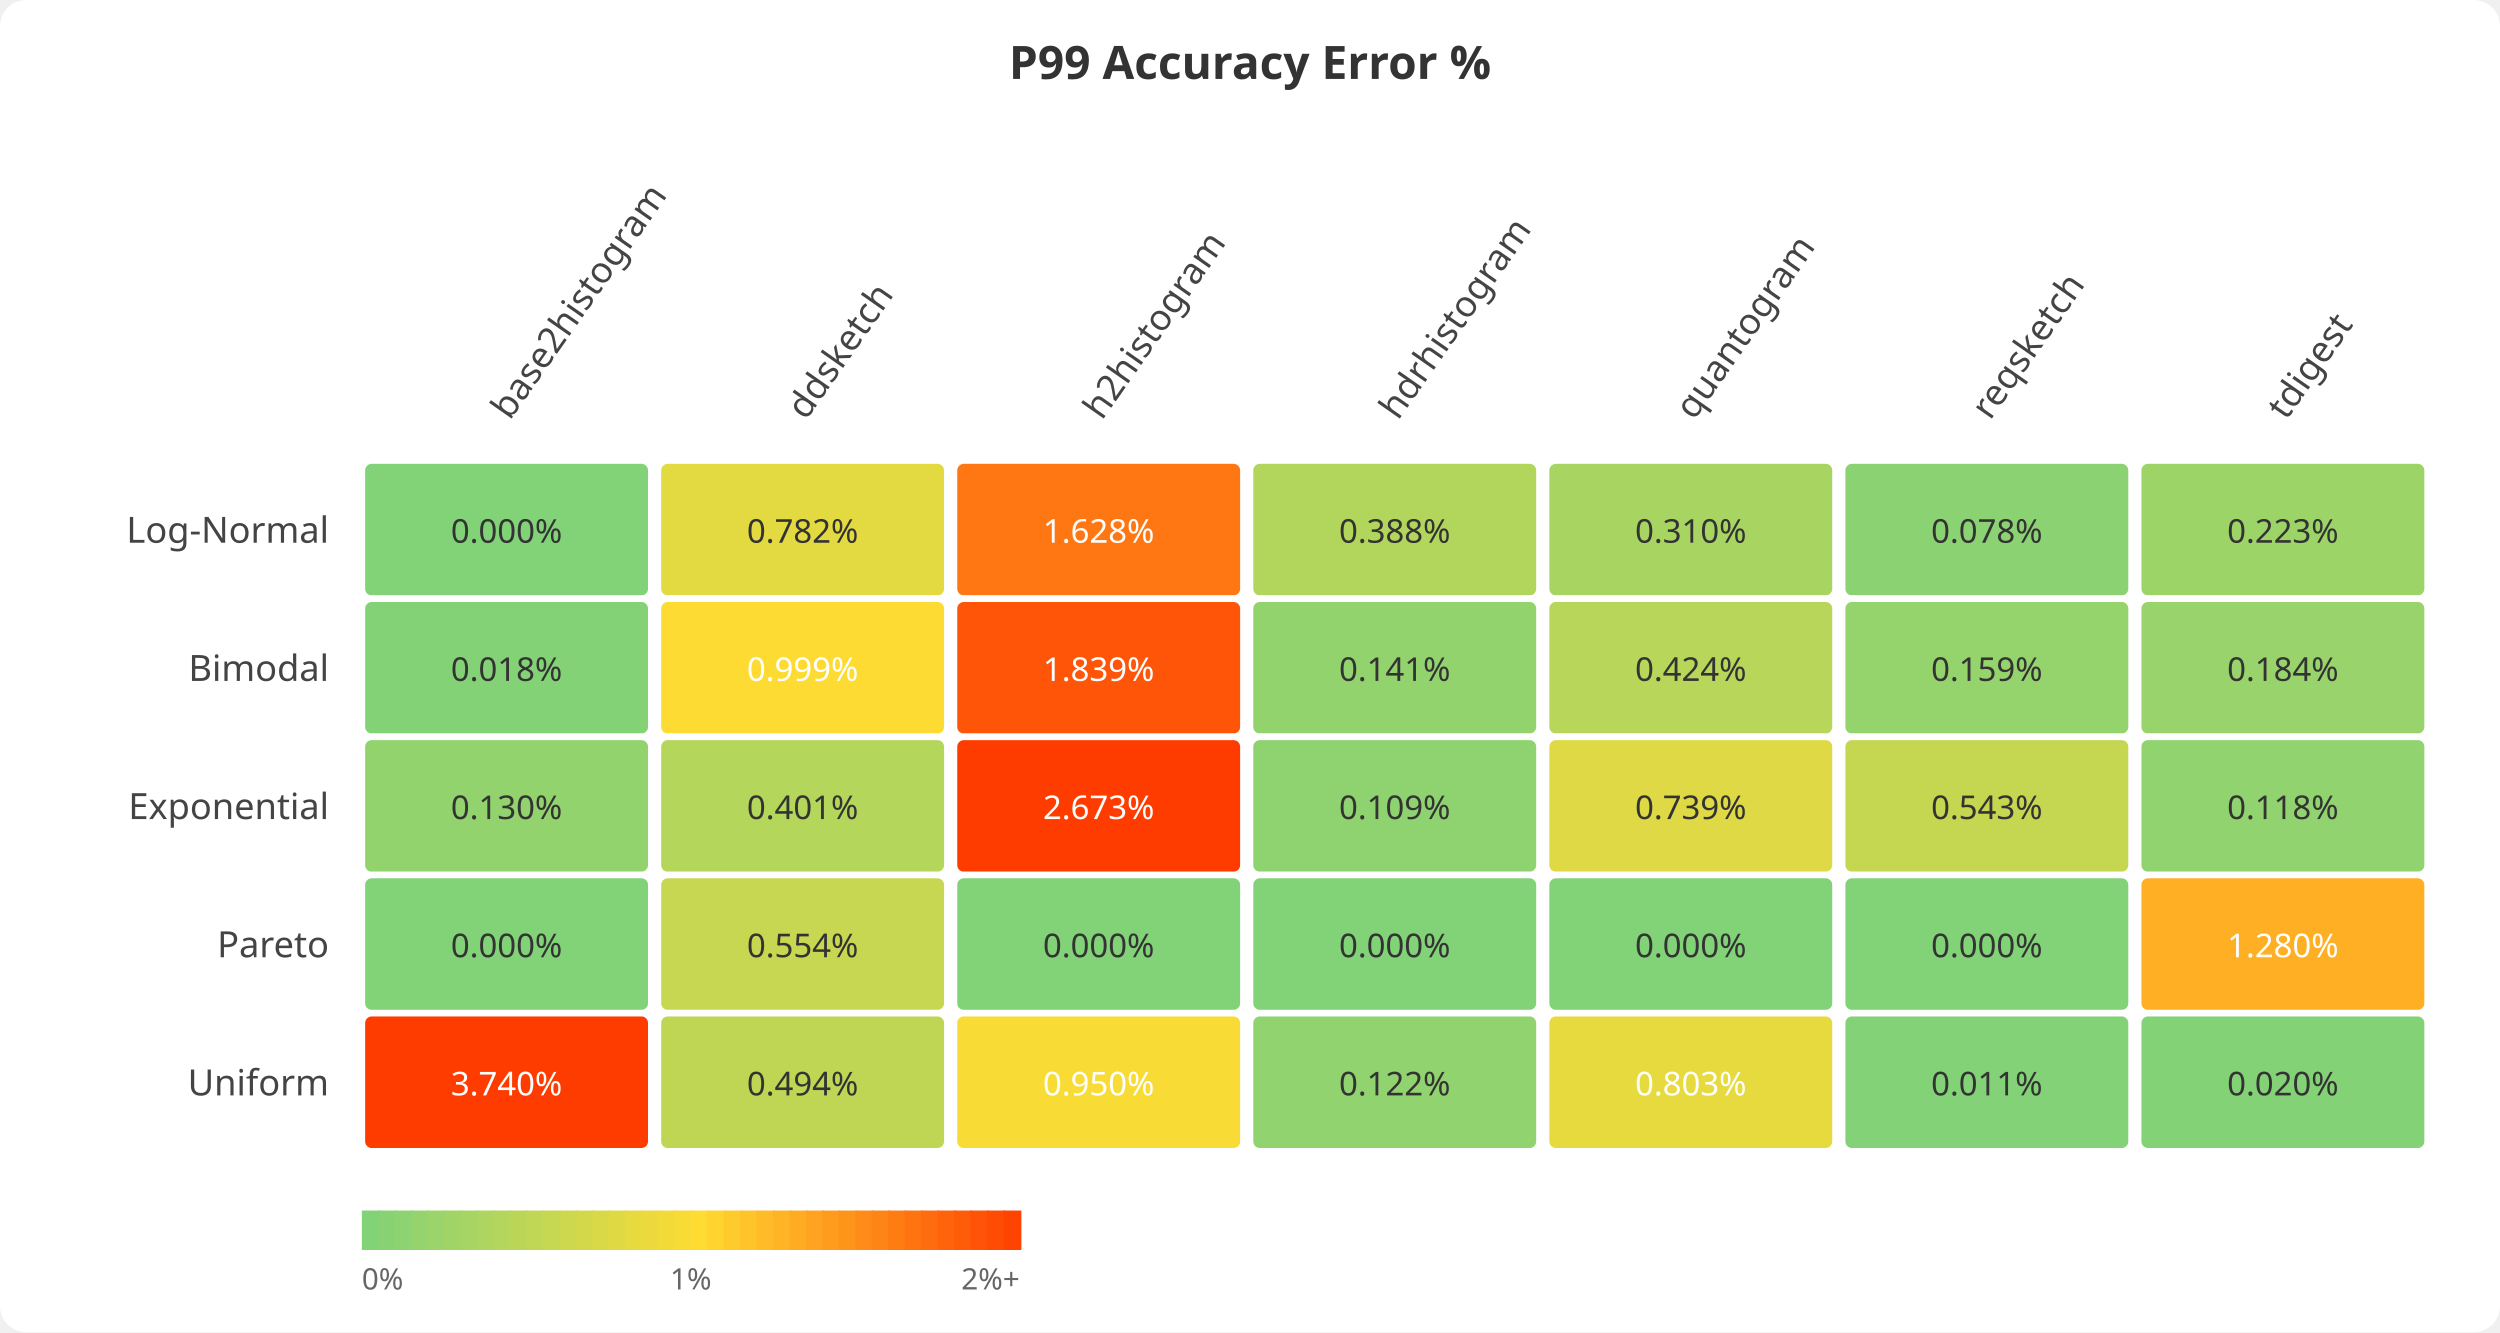
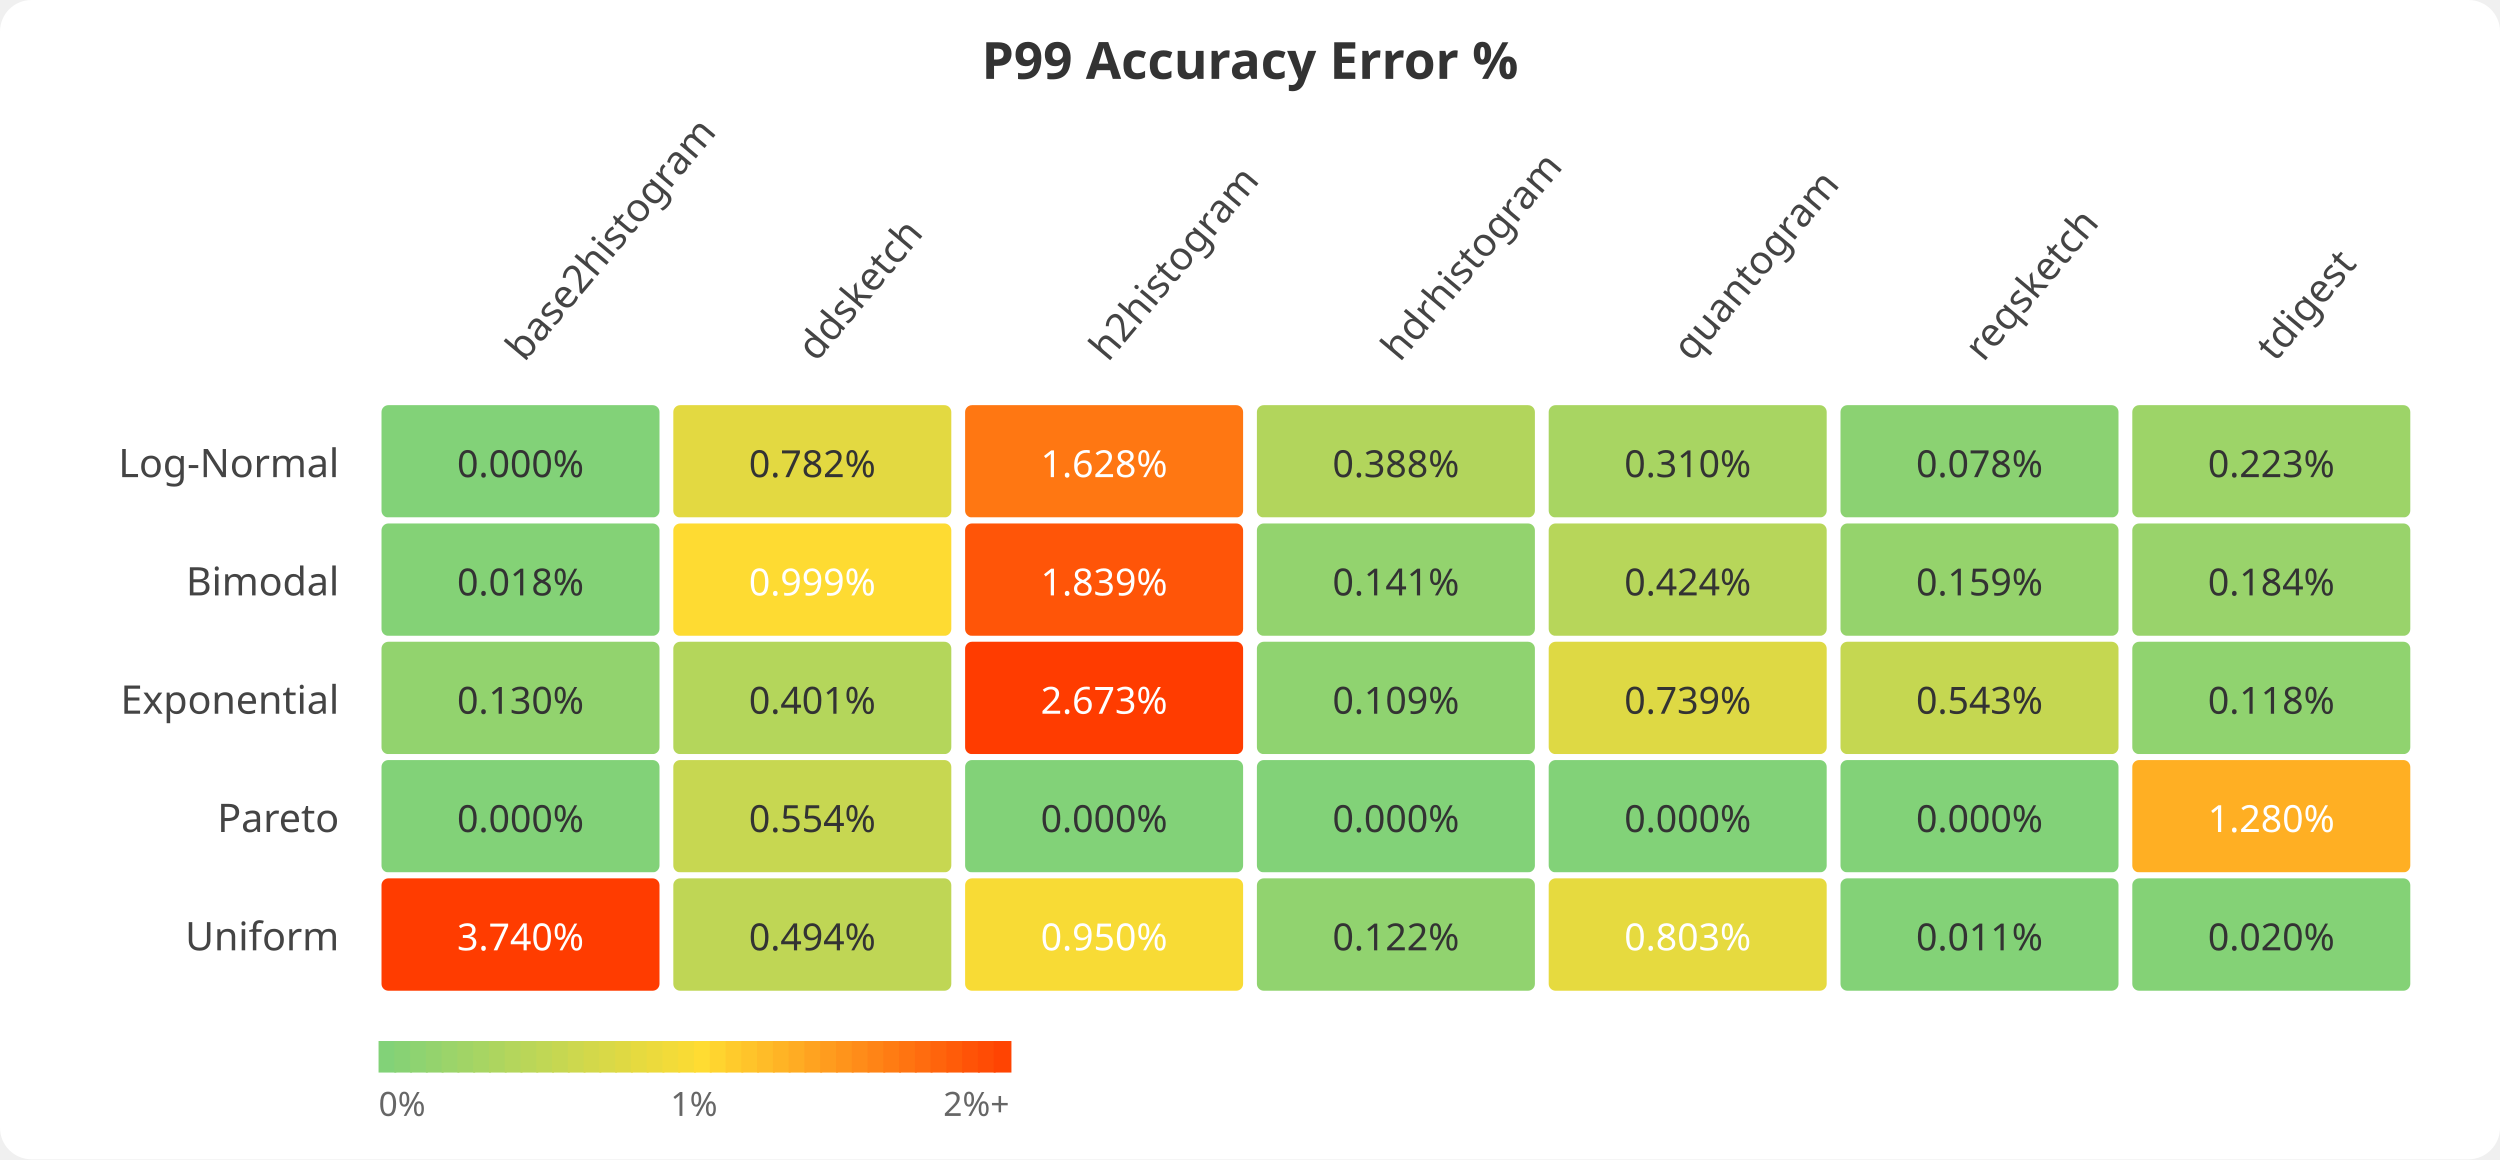
- <svg xmlns="http://www.w3.org/2000/svg" viewBox="0 0 760 405" width="760" height="405">
-   <rect x="0.0" y="0.0" width="760.0" height="405.0" fill="white" rx="8" />
-   <text x="380.0" y="24.0" font-family="system-ui,sans-serif" font-size="14" font-weight="600" fill="#333" text-anchor="middle">P99 Accuracy Error %</text>
-   <text x="155.0" y="128.0" font-family="system-ui,sans-serif" font-size="11" fill="#444" text-anchor="start" transform="rotate(-55,155.0,128.0)">base2histogram</text>
-   <text x="245.0" y="128.0" font-family="system-ui,sans-serif" font-size="11" fill="#444" text-anchor="start" transform="rotate(-55,245.0,128.0)">ddsketch</text>
-   <text x="335.0" y="128.0" font-family="system-ui,sans-serif" font-size="11" fill="#444" text-anchor="start" transform="rotate(-55,335.0,128.0)">h2histogram</text>
-   <text x="425.0" y="128.0" font-family="system-ui,sans-serif" font-size="11" fill="#444" text-anchor="start" transform="rotate(-55,425.0,128.0)">hdrhistogram</text>
-   <text x="515.0" y="128.0" font-family="system-ui,sans-serif" font-size="11" fill="#444" text-anchor="start" transform="rotate(-55,515.0,128.0)">quantogram</text>
-   <text x="605.0" y="128.0" font-family="system-ui,sans-serif" font-size="11" fill="#444" text-anchor="start" transform="rotate(-55,605.0,128.0)">reqsketch</text>
-   <text x="695.0" y="128.0" font-family="system-ui,sans-serif" font-size="11" fill="#444" text-anchor="start" transform="rotate(-55,695.0,128.0)">tdigest</text>
-   <text x="100.0" y="165.0" font-family="system-ui,sans-serif" font-size="11" fill="#444" text-anchor="end">Log-Normal</text>
-   <rect x="110.0" y="140.0" width="88.0" height="42.0" fill="#82d278" stroke="white" stroke-width="2" rx="3" />
-   <text x="154.0" y="165.0" font-family="system-ui,sans-serif" font-size="10" font-weight="500" fill="#333" text-anchor="middle">0.000%</text>
-   <rect x="200.0" y="140.0" width="88.0" height="42.0" fill="#e3d941" stroke="white" stroke-width="2" rx="3" />
-   <text x="244.0" y="165.0" font-family="system-ui,sans-serif" font-size="10" font-weight="500" fill="#333" text-anchor="middle">0.782%</text>
-   <rect x="290.0" y="140.0" width="88.0" height="42.0" fill="#ff7712" stroke="white" stroke-width="2" rx="3" />
-   <text x="334.0" y="165.0" font-family="system-ui,sans-serif" font-size="10" font-weight="500" fill="#fff" text-anchor="middle">1.628%</text>
-   <rect x="380.0" y="140.0" width="88.0" height="42.0" fill="#b2d55c" stroke="white" stroke-width="2" rx="3" />
-   <text x="424.0" y="165.0" font-family="system-ui,sans-serif" font-size="10" font-weight="500" fill="#333" text-anchor="middle">0.388%</text>
-   <rect x="470.0" y="140.0" width="88.0" height="42.0" fill="#a8d562" stroke="white" stroke-width="2" rx="3" />
-   <text x="514.0" y="165.0" font-family="system-ui,sans-serif" font-size="10" font-weight="500" fill="#333" text-anchor="middle">0.310%</text>
-   <rect x="560.0" y="140.0" width="88.0" height="42.0" fill="#8bd272" stroke="white" stroke-width="2" rx="3" />
-   <text x="604.0" y="165.0" font-family="system-ui,sans-serif" font-size="10" font-weight="500" fill="#333" text-anchor="middle">0.078%</text>
-   <rect x="650.0" y="140.0" width="88.0" height="42.0" fill="#9dd468" stroke="white" stroke-width="2" rx="3" />
-   <text x="694.0" y="165.0" font-family="system-ui,sans-serif" font-size="10" font-weight="500" fill="#333" text-anchor="middle">0.223%</text>
-   <text x="100.0" y="207.0" font-family="system-ui,sans-serif" font-size="11" fill="#444" text-anchor="end">Bimodal</text>
-   <rect x="110.0" y="182.0" width="88.0" height="42.0" fill="#84d276" stroke="white" stroke-width="2" rx="3" />
-   <text x="154.0" y="207.0" font-family="system-ui,sans-serif" font-size="10" font-weight="500" fill="#333" text-anchor="middle">0.018%</text>
-   <rect x="200.0" y="182.0" width="88.0" height="42.0" fill="#fedb32" stroke="white" stroke-width="2" rx="3" />
-   <text x="244.0" y="207.0" font-family="system-ui,sans-serif" font-size="10" font-weight="500" fill="#fff" text-anchor="middle">0.999%</text>
-   <rect x="290.0" y="182.0" width="88.0" height="42.0" fill="#ff5508" stroke="white" stroke-width="2" rx="3" />
-   <text x="334.0" y="207.0" font-family="system-ui,sans-serif" font-size="10" font-weight="500" fill="#fff" text-anchor="middle">1.839%</text>
-   <rect x="380.0" y="182.0" width="88.0" height="42.0" fill="#93d36e" stroke="white" stroke-width="2" rx="3" />
-   <text x="424.0" y="207.0" font-family="system-ui,sans-serif" font-size="10" font-weight="500" fill="#333" text-anchor="middle">0.141%</text>
-   <rect x="470.0" y="182.0" width="88.0" height="42.0" fill="#b7d65a" stroke="white" stroke-width="2" rx="3" />
-   <text x="514.0" y="207.0" font-family="system-ui,sans-serif" font-size="10" font-weight="500" fill="#333" text-anchor="middle">0.424%</text>
-   <rect x="560.0" y="182.0" width="88.0" height="42.0" fill="#95d36c" stroke="white" stroke-width="2" rx="3" />
-   <text x="604.0" y="207.0" font-family="system-ui,sans-serif" font-size="10" font-weight="500" fill="#333" text-anchor="middle">0.159%</text>
-   <rect x="650.0" y="182.0" width="88.0" height="42.0" fill="#99d36b" stroke="white" stroke-width="2" rx="3" />
-   <text x="694.0" y="207.0" font-family="system-ui,sans-serif" font-size="10" font-weight="500" fill="#333" text-anchor="middle">0.184%</text>
-   <text x="100.0" y="249.0" font-family="system-ui,sans-serif" font-size="11" fill="#444" text-anchor="end">Exponential</text>
-   <rect x="110.0" y="224.0" width="88.0" height="42.0" fill="#92d36e" stroke="white" stroke-width="2" rx="3" />
-   <text x="154.0" y="249.0" font-family="system-ui,sans-serif" font-size="10" font-weight="500" fill="#333" text-anchor="middle">0.130%</text>
-   <rect x="200.0" y="224.0" width="88.0" height="42.0" fill="#b4d65b" stroke="white" stroke-width="2" rx="3" />
-   <text x="244.0" y="249.0" font-family="system-ui,sans-serif" font-size="10" font-weight="500" fill="#333" text-anchor="middle">0.401%</text>
-   <rect x="290.0" y="224.0" width="88.0" height="42.0" fill="#ff3c00" stroke="white" stroke-width="2" rx="3" />
-   <text x="334.0" y="249.0" font-family="system-ui,sans-serif" font-size="10" font-weight="500" fill="#fff" text-anchor="middle">2.673%</text>
-   <rect x="380.0" y="224.0" width="88.0" height="42.0" fill="#8fd370" stroke="white" stroke-width="2" rx="3" />
-   <text x="424.0" y="249.0" font-family="system-ui,sans-serif" font-size="10" font-weight="500" fill="#333" text-anchor="middle">0.109%</text>
-   <rect x="470.0" y="224.0" width="88.0" height="42.0" fill="#ded944" stroke="white" stroke-width="2" rx="3" />
-   <text x="514.0" y="249.0" font-family="system-ui,sans-serif" font-size="10" font-weight="500" fill="#333" text-anchor="middle">0.739%</text>
-   <rect x="560.0" y="224.0" width="88.0" height="42.0" fill="#c5d751" stroke="white" stroke-width="2" rx="3" />
-   <text x="604.0" y="249.0" font-family="system-ui,sans-serif" font-size="10" font-weight="500" fill="#333" text-anchor="middle">0.543%</text>
-   <rect x="650.0" y="224.0" width="88.0" height="42.0" fill="#90d36f" stroke="white" stroke-width="2" rx="3" />
-   <text x="694.0" y="249.0" font-family="system-ui,sans-serif" font-size="10" font-weight="500" fill="#333" text-anchor="middle">0.118%</text>
-   <text x="100.0" y="291.0" font-family="system-ui,sans-serif" font-size="11" fill="#444" text-anchor="end">Pareto</text>
-   <rect x="110.0" y="266.0" width="88.0" height="42.0" fill="#82d278" stroke="white" stroke-width="2" rx="3" />
-   <text x="154.0" y="291.0" font-family="system-ui,sans-serif" font-size="10" font-weight="500" fill="#333" text-anchor="middle">0.000%</text>
-   <rect x="200.0" y="266.0" width="88.0" height="42.0" fill="#c7d751" stroke="white" stroke-width="2" rx="3" />
-   <text x="244.0" y="291.0" font-family="system-ui,sans-serif" font-size="10" font-weight="500" fill="#333" text-anchor="middle">0.554%</text>
-   <rect x="290.0" y="266.0" width="88.0" height="42.0" fill="#82d278" stroke="white" stroke-width="2" rx="3" />
-   <text x="334.0" y="291.0" font-family="system-ui,sans-serif" font-size="10" font-weight="500" fill="#333" text-anchor="middle">0.000%</text>
-   <rect x="380.0" y="266.0" width="88.0" height="42.0" fill="#82d278" stroke="white" stroke-width="2" rx="3" />
-   <text x="424.0" y="291.0" font-family="system-ui,sans-serif" font-size="10" font-weight="500" fill="#333" text-anchor="middle">0.000%</text>
-   <rect x="470.0" y="266.0" width="88.0" height="42.0" fill="#82d278" stroke="white" stroke-width="2" rx="3" />
-   <text x="514.0" y="291.0" font-family="system-ui,sans-serif" font-size="10" font-weight="500" fill="#333" text-anchor="middle">0.000%</text>
-   <rect x="560.0" y="266.0" width="88.0" height="42.0" fill="#82d278" stroke="white" stroke-width="2" rx="3" />
-   <text x="604.0" y="291.0" font-family="system-ui,sans-serif" font-size="10" font-weight="500" fill="#333" text-anchor="middle">0.000%</text>
-   <rect x="650.0" y="266.0" width="88.0" height="42.0" fill="#ffaf23" stroke="white" stroke-width="2" rx="3" />
-   <text x="694.0" y="291.0" font-family="system-ui,sans-serif" font-size="10" font-weight="500" fill="#fff" text-anchor="middle">1.280%</text>
-   <text x="100.0" y="333.0" font-family="system-ui,sans-serif" font-size="11" fill="#444" text-anchor="end">Uniform</text>
-   <rect x="110.0" y="308.0" width="88.0" height="42.0" fill="#ff3c00" stroke="white" stroke-width="2" rx="3" />
-   <text x="154.0" y="333.0" font-family="system-ui,sans-serif" font-size="10" font-weight="500" fill="#fff" text-anchor="middle">3.740%</text>
-   <rect x="200.0" y="308.0" width="88.0" height="42.0" fill="#bfd655" stroke="white" stroke-width="2" rx="3" />
-   <text x="244.0" y="333.0" font-family="system-ui,sans-serif" font-size="10" font-weight="500" fill="#333" text-anchor="middle">0.494%</text>
-   <rect x="290.0" y="308.0" width="88.0" height="42.0" fill="#f8db35" stroke="white" stroke-width="2" rx="3" />
-   <text x="334.0" y="333.0" font-family="system-ui,sans-serif" font-size="10" font-weight="500" fill="#fff" text-anchor="middle">0.950%</text>
-   <rect x="380.0" y="308.0" width="88.0" height="42.0" fill="#91d36f" stroke="white" stroke-width="2" rx="3" />
-   <text x="424.0" y="333.0" font-family="system-ui,sans-serif" font-size="10" font-weight="500" fill="#333" text-anchor="middle">0.122%</text>
-   <rect x="470.0" y="308.0" width="88.0" height="42.0" fill="#e6da3f" stroke="white" stroke-width="2" rx="3" />
-   <text x="514.0" y="333.0" font-family="system-ui,sans-serif" font-size="10" font-weight="500" fill="#fff" text-anchor="middle">0.803%</text>
-   <rect x="560.0" y="308.0" width="88.0" height="42.0" fill="#83d277" stroke="white" stroke-width="2" rx="3" />
-   <text x="604.0" y="333.0" font-family="system-ui,sans-serif" font-size="10" font-weight="500" fill="#333" text-anchor="middle">0.011%</text>
-   <rect x="650.0" y="308.0" width="88.0" height="42.0" fill="#84d276" stroke="white" stroke-width="2" rx="3" />
-   <text x="694.0" y="333.0" font-family="system-ui,sans-serif" font-size="10" font-weight="500" fill="#333" text-anchor="middle">0.020%</text>
-   <rect x="110.0" y="368.0" width="5.5" height="12.0" fill="#82d278" />
-   <rect x="115.0" y="368.0" width="5.5" height="12.0" fill="#88d274" />
-   <rect x="120.0" y="368.0" width="5.5" height="12.0" fill="#8ed371" />
-   <rect x="125.0" y="368.0" width="5.5" height="12.0" fill="#94d36d" />
-   <rect x="130.0" y="368.0" width="5.5" height="12.0" fill="#9bd46a" />
-   <rect x="135.0" y="368.0" width="5.5" height="12.0" fill="#a1d466" />
-   <rect x="140.0" y="368.0" width="5.5" height="12.0" fill="#a7d563" />
-   <rect x="145.0" y="368.0" width="5.5" height="12.0" fill="#add55f" />
-   <rect x="150.0" y="368.0" width="5.5" height="12.0" fill="#b4d65c" />
-   <rect x="155.0" y="368.0" width="5.5" height="12.0" fill="#bad658" />
-   <rect x="160.0" y="368.0" width="5.5" height="12.0" fill="#c0d755" />
-   <rect x="165.0" y="368.0" width="5.5" height="12.0" fill="#c6d751" />
-   <rect x="170.0" y="368.0" width="5.5" height="12.0" fill="#cdd84e" />
-   <rect x="175.0" y="368.0" width="5.5" height="12.0" fill="#d3d84a" />
-   <rect x="180.0" y="368.0" width="5.5" height="12.0" fill="#d9d947" />
-   <rect x="185.0" y="368.0" width="5.5" height="12.0" fill="#dfd943" />
-   <rect x="190.0" y="368.0" width="5.5" height="12.0" fill="#e6da3f" />
-   <rect x="195.0" y="368.0" width="5.5" height="12.0" fill="#ecda3c" />
-   <rect x="200.0" y="368.0" width="5.5" height="12.0" fill="#f2db39" />
-   <rect x="205.0" y="368.0" width="5.5" height="12.0" fill="#f8db35" />
-   <rect x="210.0" y="368.0" width="5.5" height="12.0" fill="#ffdc32" />
-   <rect x="215.0" y="368.0" width="5.5" height="12.0" fill="#ffd42f" />
-   <rect x="220.0" y="368.0" width="5.5" height="12.0" fill="#ffcb2c" />
-   <rect x="225.0" y="368.0" width="5.5" height="12.0" fill="#ffc42a" />
-   <rect x="230.0" y="368.0" width="5.5" height="12.0" fill="#ffbc28" />
-   <rect x="235.0" y="368.0" width="5.5" height="12.0" fill="#ffb425" />
-   <rect x="240.0" y="368.0" width="5.5" height="12.0" fill="#ffac23" />
-   <rect x="245.0" y="368.0" width="5.5" height="12.0" fill="#ffa320" />
-   <rect x="250.0" y="368.0" width="5.5" height="12.0" fill="#ff9c1e" />
-   <rect x="255.0" y="368.0" width="5.5" height="12.0" fill="#ff941b" />
-   <rect x="260.0" y="368.0" width="5.5" height="12.0" fill="#ff8c19" />
-   <rect x="265.0" y="368.0" width="5.5" height="12.0" fill="#ff8416" />
-   <rect x="270.0" y="368.0" width="5.5" height="12.0" fill="#ff7c13" />
-   <rect x="275.0" y="368.0" width="5.5" height="12.0" fill="#ff7411" />
-   <rect x="280.0" y="368.0" width="5.5" height="12.0" fill="#ff6c0f" />
-   <rect x="285.0" y="368.0" width="5.5" height="12.0" fill="#ff640c" />
-   <rect x="290.0" y="368.0" width="5.5" height="12.0" fill="#ff5c09" />
-   <rect x="295.0" y="368.0" width="5.5" height="12.0" fill="#ff5307" />
-   <rect x="300.0" y="368.0" width="5.5" height="12.0" fill="#ff4c05" />
-   <rect x="305.0" y="368.0" width="5.5" height="12.0" fill="#ff4402" />
-   <text x="110.0" y="392.0" font-family="system-ui,sans-serif" font-size="9" fill="#666">0%</text>
-   <text x="210.0" y="392.0" font-family="system-ui,sans-serif" font-size="9" fill="#666" text-anchor="middle">1%</text>
-   <text x="310.0" y="392.0" font-family="system-ui,sans-serif" font-size="9" fill="#666" text-anchor="end">2%+</text>
+ <svg xmlns="http://www.w3.org/2000/svg" viewBox="0 0 634 294" width="634" height="294">
+   <rect x="0.0" y="0.0" width="634.0" height="294.0" fill="white" rx="8" />
+   <text x="317.0" y="20.0" font-family="system-ui,sans-serif" font-size="13" font-weight="600" fill="#333" text-anchor="middle">P99 Accuracy Error %</text>
+   <text x="133.0" y="92.0" font-family="system-ui,sans-serif" font-size="10" fill="#444" text-anchor="start" transform="rotate(-50,133.0,92.0)">base2histogram</text>
+   <text x="207.0" y="92.0" font-family="system-ui,sans-serif" font-size="10" fill="#444" text-anchor="start" transform="rotate(-50,207.0,92.0)">ddsketch</text>
+   <text x="281.0" y="92.0" font-family="system-ui,sans-serif" font-size="10" fill="#444" text-anchor="start" transform="rotate(-50,281.0,92.0)">h2histogram</text>
+   <text x="355.0" y="92.0" font-family="system-ui,sans-serif" font-size="10" fill="#444" text-anchor="start" transform="rotate(-50,355.0,92.0)">hdrhistogram</text>
+   <text x="429.0" y="92.0" font-family="system-ui,sans-serif" font-size="10" fill="#444" text-anchor="start" transform="rotate(-50,429.0,92.0)">quantogram</text>
+   <text x="503.0" y="92.0" font-family="system-ui,sans-serif" font-size="10" fill="#444" text-anchor="start" transform="rotate(-50,503.0,92.0)">reqsketch</text>
+   <text x="577.0" y="92.0" font-family="system-ui,sans-serif" font-size="10" fill="#444" text-anchor="start" transform="rotate(-50,577.0,92.0)">tdigest</text>
+   <text x="86.0" y="121.0" font-family="system-ui,sans-serif" font-size="10" fill="#444" text-anchor="end">Log-Normal</text>
+   <rect x="96.0" y="102.0" width="72.0" height="30.0" fill="#82d278" stroke="white" stroke-width="1.5" rx="2.5" />
+   <text x="132.0" y="121.0" font-family="system-ui,sans-serif" font-size="9.5" font-weight="500" fill="#333" text-anchor="middle">0.000%</text>
+   <rect x="170.0" y="102.0" width="72.0" height="30.0" fill="#e3d941" stroke="white" stroke-width="1.5" rx="2.5" />
+   <text x="206.0" y="121.0" font-family="system-ui,sans-serif" font-size="9.5" font-weight="500" fill="#333" text-anchor="middle">0.782%</text>
+   <rect x="244.0" y="102.0" width="72.0" height="30.0" fill="#ff7712" stroke="white" stroke-width="1.5" rx="2.5" />
+   <text x="280.0" y="121.0" font-family="system-ui,sans-serif" font-size="9.5" font-weight="500" fill="#fff" text-anchor="middle">1.628%</text>
+   <rect x="318.0" y="102.0" width="72.0" height="30.0" fill="#b2d55c" stroke="white" stroke-width="1.5" rx="2.5" />
+   <text x="354.0" y="121.0" font-family="system-ui,sans-serif" font-size="9.5" font-weight="500" fill="#333" text-anchor="middle">0.388%</text>
+   <rect x="392.0" y="102.0" width="72.0" height="30.0" fill="#a8d562" stroke="white" stroke-width="1.5" rx="2.5" />
+   <text x="428.0" y="121.0" font-family="system-ui,sans-serif" font-size="9.5" font-weight="500" fill="#333" text-anchor="middle">0.310%</text>
+   <rect x="466.0" y="102.0" width="72.0" height="30.0" fill="#8bd272" stroke="white" stroke-width="1.5" rx="2.5" />
+   <text x="502.0" y="121.0" font-family="system-ui,sans-serif" font-size="9.5" font-weight="500" fill="#333" text-anchor="middle">0.078%</text>
+   <rect x="540.0" y="102.0" width="72.0" height="30.0" fill="#9dd468" stroke="white" stroke-width="1.5" rx="2.5" />
+   <text x="576.0" y="121.0" font-family="system-ui,sans-serif" font-size="9.5" font-weight="500" fill="#333" text-anchor="middle">0.223%</text>
+   <text x="86.0" y="151.0" font-family="system-ui,sans-serif" font-size="10" fill="#444" text-anchor="end">Bimodal</text>
+   <rect x="96.0" y="132.0" width="72.0" height="30.0" fill="#84d276" stroke="white" stroke-width="1.5" rx="2.5" />
+   <text x="132.0" y="151.0" font-family="system-ui,sans-serif" font-size="9.5" font-weight="500" fill="#333" text-anchor="middle">0.018%</text>
+   <rect x="170.0" y="132.0" width="72.0" height="30.0" fill="#fedb32" stroke="white" stroke-width="1.5" rx="2.5" />
+   <text x="206.0" y="151.0" font-family="system-ui,sans-serif" font-size="9.5" font-weight="500" fill="#fff" text-anchor="middle">0.999%</text>
+   <rect x="244.0" y="132.0" width="72.0" height="30.0" fill="#ff5508" stroke="white" stroke-width="1.5" rx="2.5" />
+   <text x="280.0" y="151.0" font-family="system-ui,sans-serif" font-size="9.5" font-weight="500" fill="#fff" text-anchor="middle">1.839%</text>
+   <rect x="318.0" y="132.0" width="72.0" height="30.0" fill="#93d36e" stroke="white" stroke-width="1.5" rx="2.5" />
+   <text x="354.0" y="151.0" font-family="system-ui,sans-serif" font-size="9.5" font-weight="500" fill="#333" text-anchor="middle">0.141%</text>
+   <rect x="392.0" y="132.0" width="72.0" height="30.0" fill="#b7d65a" stroke="white" stroke-width="1.5" rx="2.5" />
+   <text x="428.0" y="151.0" font-family="system-ui,sans-serif" font-size="9.5" font-weight="500" fill="#333" text-anchor="middle">0.424%</text>
+   <rect x="466.0" y="132.0" width="72.0" height="30.0" fill="#95d36c" stroke="white" stroke-width="1.5" rx="2.5" />
+   <text x="502.0" y="151.0" font-family="system-ui,sans-serif" font-size="9.5" font-weight="500" fill="#333" text-anchor="middle">0.159%</text>
+   <rect x="540.0" y="132.0" width="72.0" height="30.0" fill="#99d36b" stroke="white" stroke-width="1.5" rx="2.5" />
+   <text x="576.0" y="151.0" font-family="system-ui,sans-serif" font-size="9.5" font-weight="500" fill="#333" text-anchor="middle">0.184%</text>
+   <text x="86.0" y="181.0" font-family="system-ui,sans-serif" font-size="10" fill="#444" text-anchor="end">Exponential</text>
+   <rect x="96.0" y="162.0" width="72.0" height="30.0" fill="#92d36e" stroke="white" stroke-width="1.5" rx="2.5" />
+   <text x="132.0" y="181.0" font-family="system-ui,sans-serif" font-size="9.5" font-weight="500" fill="#333" text-anchor="middle">0.130%</text>
+   <rect x="170.0" y="162.0" width="72.0" height="30.0" fill="#b4d65b" stroke="white" stroke-width="1.5" rx="2.5" />
+   <text x="206.0" y="181.0" font-family="system-ui,sans-serif" font-size="9.5" font-weight="500" fill="#333" text-anchor="middle">0.401%</text>
+   <rect x="244.0" y="162.0" width="72.0" height="30.0" fill="#ff3c00" stroke="white" stroke-width="1.5" rx="2.5" />
+   <text x="280.0" y="181.0" font-family="system-ui,sans-serif" font-size="9.5" font-weight="500" fill="#fff" text-anchor="middle">2.673%</text>
+   <rect x="318.0" y="162.0" width="72.0" height="30.0" fill="#8fd370" stroke="white" stroke-width="1.5" rx="2.5" />
+   <text x="354.0" y="181.0" font-family="system-ui,sans-serif" font-size="9.5" font-weight="500" fill="#333" text-anchor="middle">0.109%</text>
+   <rect x="392.0" y="162.0" width="72.0" height="30.0" fill="#ded944" stroke="white" stroke-width="1.5" rx="2.5" />
+   <text x="428.0" y="181.0" font-family="system-ui,sans-serif" font-size="9.5" font-weight="500" fill="#333" text-anchor="middle">0.739%</text>
+   <rect x="466.0" y="162.0" width="72.0" height="30.0" fill="#c5d751" stroke="white" stroke-width="1.5" rx="2.5" />
+   <text x="502.0" y="181.0" font-family="system-ui,sans-serif" font-size="9.5" font-weight="500" fill="#333" text-anchor="middle">0.543%</text>
+   <rect x="540.0" y="162.0" width="72.0" height="30.0" fill="#90d36f" stroke="white" stroke-width="1.5" rx="2.5" />
+   <text x="576.0" y="181.0" font-family="system-ui,sans-serif" font-size="9.5" font-weight="500" fill="#333" text-anchor="middle">0.118%</text>
+   <text x="86.0" y="211.0" font-family="system-ui,sans-serif" font-size="10" fill="#444" text-anchor="end">Pareto</text>
+   <rect x="96.0" y="192.0" width="72.0" height="30.0" fill="#82d278" stroke="white" stroke-width="1.5" rx="2.5" />
+   <text x="132.0" y="211.0" font-family="system-ui,sans-serif" font-size="9.5" font-weight="500" fill="#333" text-anchor="middle">0.000%</text>
+   <rect x="170.0" y="192.0" width="72.0" height="30.0" fill="#c7d751" stroke="white" stroke-width="1.5" rx="2.5" />
+   <text x="206.0" y="211.0" font-family="system-ui,sans-serif" font-size="9.5" font-weight="500" fill="#333" text-anchor="middle">0.554%</text>
+   <rect x="244.0" y="192.0" width="72.0" height="30.0" fill="#82d278" stroke="white" stroke-width="1.5" rx="2.5" />
+   <text x="280.0" y="211.0" font-family="system-ui,sans-serif" font-size="9.5" font-weight="500" fill="#333" text-anchor="middle">0.000%</text>
+   <rect x="318.0" y="192.0" width="72.0" height="30.0" fill="#82d278" stroke="white" stroke-width="1.5" rx="2.5" />
+   <text x="354.0" y="211.0" font-family="system-ui,sans-serif" font-size="9.5" font-weight="500" fill="#333" text-anchor="middle">0.000%</text>
+   <rect x="392.0" y="192.0" width="72.0" height="30.0" fill="#82d278" stroke="white" stroke-width="1.5" rx="2.5" />
+   <text x="428.0" y="211.0" font-family="system-ui,sans-serif" font-size="9.5" font-weight="500" fill="#333" text-anchor="middle">0.000%</text>
+   <rect x="466.0" y="192.0" width="72.0" height="30.0" fill="#82d278" stroke="white" stroke-width="1.5" rx="2.5" />
+   <text x="502.0" y="211.0" font-family="system-ui,sans-serif" font-size="9.5" font-weight="500" fill="#333" text-anchor="middle">0.000%</text>
+   <rect x="540.0" y="192.0" width="72.0" height="30.0" fill="#ffaf23" stroke="white" stroke-width="1.5" rx="2.5" />
+   <text x="576.0" y="211.0" font-family="system-ui,sans-serif" font-size="9.5" font-weight="500" fill="#fff" text-anchor="middle">1.280%</text>
+   <text x="86.0" y="241.0" font-family="system-ui,sans-serif" font-size="10" fill="#444" text-anchor="end">Uniform</text>
+   <rect x="96.0" y="222.0" width="72.0" height="30.0" fill="#ff3c00" stroke="white" stroke-width="1.5" rx="2.5" />
+   <text x="132.0" y="241.0" font-family="system-ui,sans-serif" font-size="9.5" font-weight="500" fill="#fff" text-anchor="middle">3.740%</text>
+   <rect x="170.0" y="222.0" width="72.0" height="30.0" fill="#bfd655" stroke="white" stroke-width="1.5" rx="2.5" />
+   <text x="206.0" y="241.0" font-family="system-ui,sans-serif" font-size="9.5" font-weight="500" fill="#333" text-anchor="middle">0.494%</text>
+   <rect x="244.0" y="222.0" width="72.0" height="30.0" fill="#f8db35" stroke="white" stroke-width="1.5" rx="2.5" />
+   <text x="280.0" y="241.0" font-family="system-ui,sans-serif" font-size="9.5" font-weight="500" fill="#fff" text-anchor="middle">0.950%</text>
+   <rect x="318.0" y="222.0" width="72.0" height="30.0" fill="#91d36f" stroke="white" stroke-width="1.5" rx="2.5" />
+   <text x="354.0" y="241.0" font-family="system-ui,sans-serif" font-size="9.5" font-weight="500" fill="#333" text-anchor="middle">0.122%</text>
+   <rect x="392.0" y="222.0" width="72.0" height="30.0" fill="#e6da3f" stroke="white" stroke-width="1.5" rx="2.5" />
+   <text x="428.0" y="241.0" font-family="system-ui,sans-serif" font-size="9.5" font-weight="500" fill="#fff" text-anchor="middle">0.803%</text>
+   <rect x="466.0" y="222.0" width="72.0" height="30.0" fill="#83d277" stroke="white" stroke-width="1.5" rx="2.5" />
+   <text x="502.0" y="241.0" font-family="system-ui,sans-serif" font-size="9.5" font-weight="500" fill="#333" text-anchor="middle">0.011%</text>
+   <rect x="540.0" y="222.0" width="72.0" height="30.0" fill="#84d276" stroke="white" stroke-width="1.5" rx="2.5" />
+   <text x="576.0" y="241.0" font-family="system-ui,sans-serif" font-size="9.5" font-weight="500" fill="#333" text-anchor="middle">0.020%</text>
+   <rect x="96.0" y="264.0" width="4.5" height="8.0" fill="#82d278" />
+   <rect x="100.0" y="264.0" width="4.5" height="8.0" fill="#88d274" />
+   <rect x="104.0" y="264.0" width="4.5" height="8.0" fill="#8ed371" />
+   <rect x="108.0" y="264.0" width="4.5" height="8.0" fill="#94d36d" />
+   <rect x="112.0" y="264.0" width="4.5" height="8.0" fill="#9bd46a" />
+   <rect x="116.0" y="264.0" width="4.5" height="8.0" fill="#a1d466" />
+   <rect x="120.0" y="264.0" width="4.5" height="8.0" fill="#a7d563" />
+   <rect x="124.0" y="264.0" width="4.5" height="8.0" fill="#add55f" />
+   <rect x="128.0" y="264.0" width="4.5" height="8.0" fill="#b4d65c" />
+   <rect x="132.0" y="264.0" width="4.5" height="8.0" fill="#bad658" />
+   <rect x="136.0" y="264.0" width="4.5" height="8.0" fill="#c0d755" />
+   <rect x="140.0" y="264.0" width="4.5" height="8.0" fill="#c6d751" />
+   <rect x="144.0" y="264.0" width="4.5" height="8.0" fill="#cdd84e" />
+   <rect x="148.0" y="264.0" width="4.5" height="8.0" fill="#d3d84a" />
+   <rect x="152.0" y="264.0" width="4.5" height="8.0" fill="#d9d947" />
+   <rect x="156.0" y="264.0" width="4.5" height="8.0" fill="#dfd943" />
+   <rect x="160.0" y="264.0" width="4.5" height="8.0" fill="#e6da3f" />
+   <rect x="164.0" y="264.0" width="4.5" height="8.0" fill="#ecda3c" />
+   <rect x="168.0" y="264.0" width="4.5" height="8.0" fill="#f2db39" />
+   <rect x="172.0" y="264.0" width="4.5" height="8.0" fill="#f8db35" />
+   <rect x="176.0" y="264.0" width="4.5" height="8.0" fill="#ffdc32" />
+   <rect x="180.0" y="264.0" width="4.5" height="8.0" fill="#ffd42f" />
+   <rect x="184.0" y="264.0" width="4.5" height="8.0" fill="#ffcb2c" />
+   <rect x="188.0" y="264.0" width="4.5" height="8.0" fill="#ffc42a" />
+   <rect x="192.0" y="264.0" width="4.5" height="8.0" fill="#ffbc28" />
+   <rect x="196.0" y="264.0" width="4.5" height="8.0" fill="#ffb425" />
+   <rect x="200.0" y="264.0" width="4.5" height="8.0" fill="#ffac23" />
+   <rect x="204.0" y="264.0" width="4.5" height="8.0" fill="#ffa320" />
+   <rect x="208.0" y="264.0" width="4.5" height="8.0" fill="#ff9c1e" />
+   <rect x="212.0" y="264.0" width="4.5" height="8.0" fill="#ff941b" />
+   <rect x="216.0" y="264.0" width="4.5" height="8.0" fill="#ff8c19" />
+   <rect x="220.0" y="264.0" width="4.5" height="8.0" fill="#ff8416" />
+   <rect x="224.0" y="264.0" width="4.5" height="8.0" fill="#ff7c13" />
+   <rect x="228.0" y="264.0" width="4.5" height="8.0" fill="#ff7411" />
+   <rect x="232.0" y="264.0" width="4.5" height="8.0" fill="#ff6c0f" />
+   <rect x="236.0" y="264.0" width="4.5" height="8.0" fill="#ff640c" />
+   <rect x="240.0" y="264.0" width="4.5" height="8.0" fill="#ff5c09" />
+   <rect x="244.0" y="264.0" width="4.5" height="8.0" fill="#ff5307" />
+   <rect x="248.0" y="264.0" width="4.5" height="8.0" fill="#ff4c05" />
+   <rect x="252.0" y="264.0" width="4.5" height="8.0" fill="#ff4402" />
+   <text x="96.0" y="283.0" font-family="system-ui,sans-serif" font-size="8.5" fill="#666">0%</text>
+   <text x="176.0" y="283.0" font-family="system-ui,sans-serif" font-size="8.5" fill="#666" text-anchor="middle">1%</text>
+   <text x="256.0" y="283.0" font-family="system-ui,sans-serif" font-size="8.5" fill="#666" text-anchor="end">2%+</text>
</svg>
